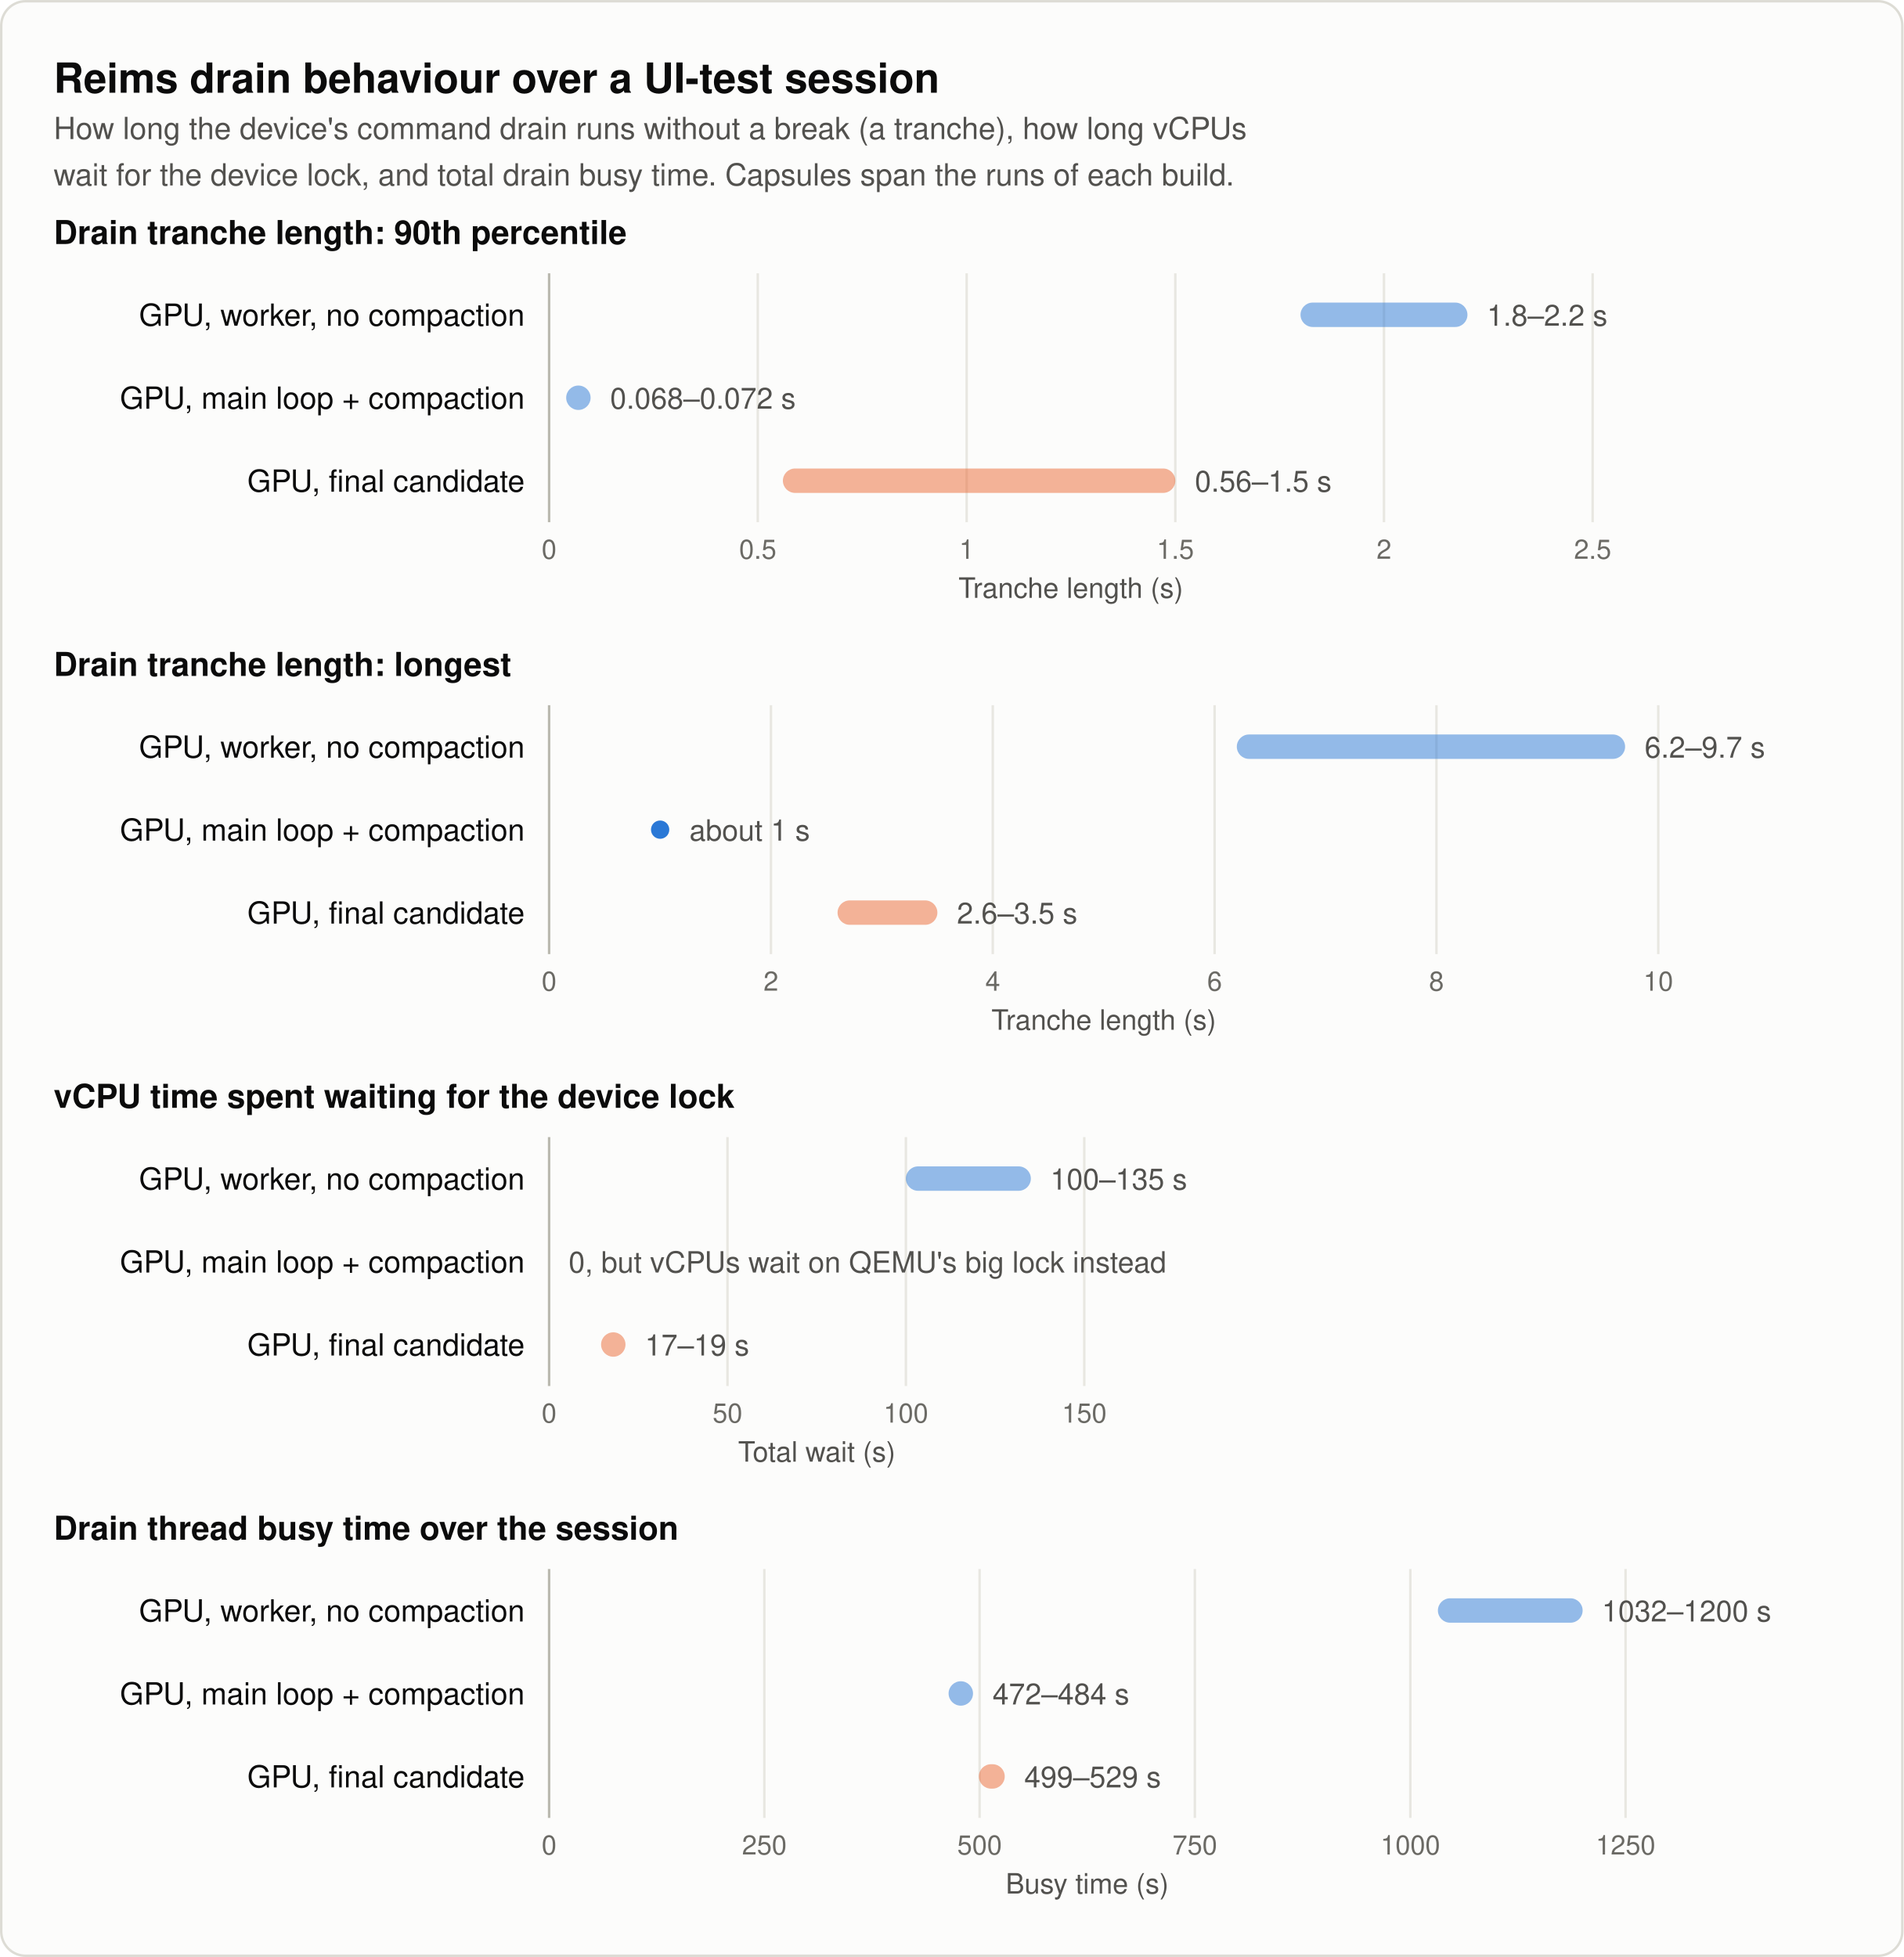
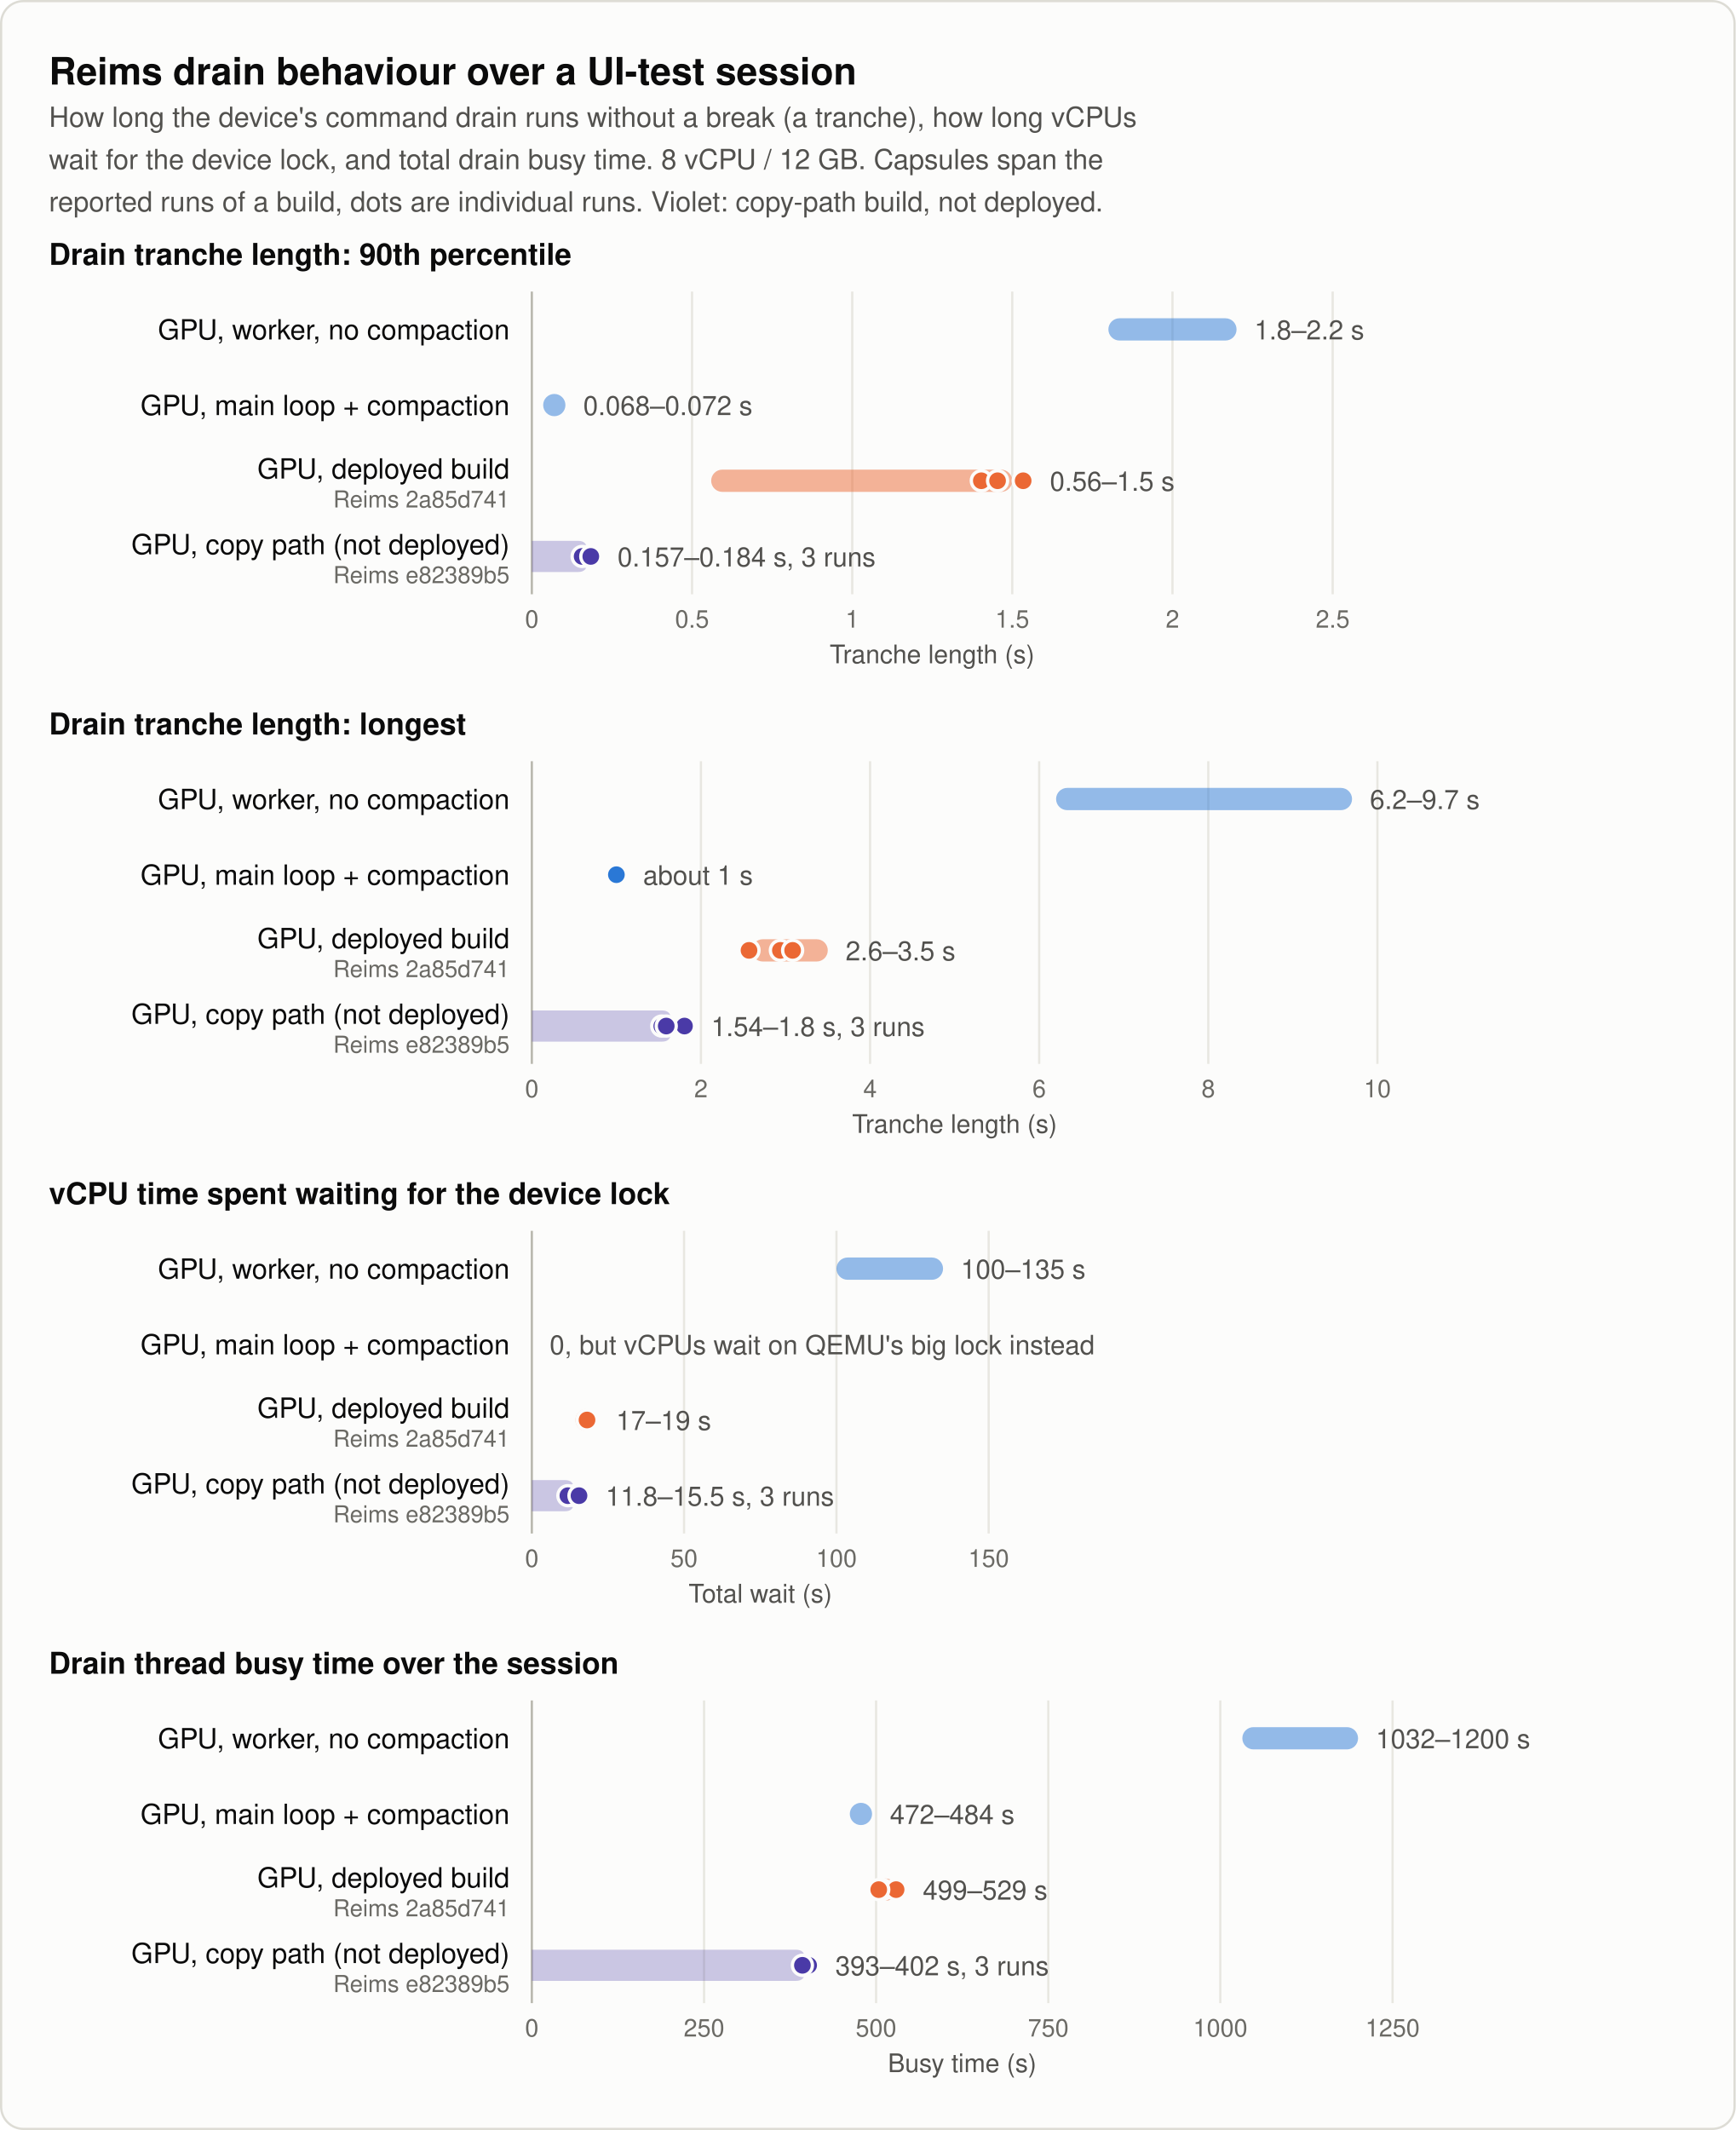
- <svg xmlns="http://www.w3.org/2000/svg" width="780" height="802" viewBox="0 0 780 802" role="img" font-family="system-ui, -apple-system, 'Segoe UI', Helvetica, Arial, sans-serif">
-   <rect x="0.5" y="0.5" width="779" height="801" rx="10" fill="#fcfcfb" stroke="#dddcd5" />
+ <svg xmlns="http://www.w3.org/2000/svg" width="780" height="957" viewBox="0 0 780 957" role="img" font-family="system-ui, -apple-system, 'Segoe UI', Helvetica, Arial, sans-serif">
+   <rect x="0.5" y="0.5" width="779" height="956" rx="10" fill="#fcfcfb" stroke="#dddcd5" />
  <text x="22.0" y="38.0" font-size="17" fill="#0b0b0b" text-anchor="start" font-weight="600">Reims drain behaviour over a UI-test session</text>
  <text x="22.0" y="57.0" font-size="12.5" fill="#52514e" text-anchor="start">How long the device's command drain runs without a break (a tranche), how long vCPUs</text>
-   <text x="22.0" y="76.0" font-size="12.5" fill="#52514e" text-anchor="start">wait for the device lock, and total drain busy time. Capsules span the runs of each build.</text>
-   <text x="22.0" y="100.0" font-size="13.5" fill="#0b0b0b" text-anchor="start" font-weight="600">Drain tranche length: 90th percentile</text>
-   <line x1="225.0" y1="112.0" x2="225.0" y2="214.0" stroke="#b9b8ae" stroke-width="1" />
-   <text x="225.0" y="229.0" font-size="11" fill="#6b6a65" text-anchor="middle">0</text>
-   <line x1="310.5" y1="112.0" x2="310.5" y2="214.0" stroke="#e8e7e1" stroke-width="1" />
-   <text x="310.5" y="229.0" font-size="11" fill="#6b6a65" text-anchor="middle">0.5</text>
-   <line x1="396.1" y1="112.0" x2="396.1" y2="214.0" stroke="#e8e7e1" stroke-width="1" />
-   <text x="396.1" y="229.0" font-size="11" fill="#6b6a65" text-anchor="middle">1</text>
-   <line x1="481.6" y1="112.0" x2="481.6" y2="214.0" stroke="#e8e7e1" stroke-width="1" />
-   <text x="481.6" y="229.0" font-size="11" fill="#6b6a65" text-anchor="middle">1.5</text>
-   <line x1="567.1" y1="112.0" x2="567.1" y2="214.0" stroke="#e8e7e1" stroke-width="1" />
-   <text x="567.1" y="229.0" font-size="11" fill="#6b6a65" text-anchor="middle">2</text>
-   <line x1="652.6" y1="112.0" x2="652.6" y2="214.0" stroke="#e8e7e1" stroke-width="1" />
-   <text x="652.6" y="229.0" font-size="11" fill="#6b6a65" text-anchor="middle">2.5</text>
-   <text x="215.0" y="133.5" font-size="12.5" fill="#0b0b0b" text-anchor="end">GPU, worker, no compaction</text>
-   <rect x="532.9" y="124.0" width="68.4" height="10.0" rx="5" fill="#2a78d6" fill-opacity="0.5" />
-   <text x="609.3" y="133.5" font-size="12" fill="#52514e" text-anchor="start">1.8–2.2 s</text>
-   <text x="215.0" y="167.5" font-size="12.5" fill="#0b0b0b" text-anchor="end">GPU, main loop + compaction</text>
-   <rect x="232.0" y="158.0" width="10.0" height="10.0" rx="5" fill="#2a78d6" fill-opacity="0.5" />
-   <text x="250.0" y="167.5" font-size="12" fill="#52514e" text-anchor="start">0.068–0.072 s</text>
-   <text x="215.0" y="201.5" font-size="12.5" fill="#0b0b0b" text-anchor="end">GPU, final candidate</text>
-   <rect x="320.8" y="192.0" width="160.8" height="10.0" rx="5" fill="#eb6834" fill-opacity="0.5" />
-   <text x="489.6" y="201.5" font-size="12" fill="#52514e" text-anchor="start">0.56–1.5 s</text>
-   <text x="438.8" y="245.0" font-size="11.5" fill="#52514e" text-anchor="middle">Tranche length (s)</text>
-   <text x="22.0" y="277.0" font-size="13.5" fill="#0b0b0b" text-anchor="start" font-weight="600">Drain tranche length: longest</text>
-   <line x1="225.0" y1="289.0" x2="225.0" y2="391.0" stroke="#b9b8ae" stroke-width="1" />
-   <text x="225.0" y="406.0" font-size="11" fill="#6b6a65" text-anchor="middle">0</text>
-   <line x1="315.9" y1="289.0" x2="315.9" y2="391.0" stroke="#e8e7e1" stroke-width="1" />
-   <text x="315.9" y="406.0" font-size="11" fill="#6b6a65" text-anchor="middle">2</text>
-   <line x1="406.8" y1="289.0" x2="406.8" y2="391.0" stroke="#e8e7e1" stroke-width="1" />
-   <text x="406.8" y="406.0" font-size="11" fill="#6b6a65" text-anchor="middle">4</text>
-   <line x1="497.7" y1="289.0" x2="497.7" y2="391.0" stroke="#e8e7e1" stroke-width="1" />
-   <text x="497.7" y="406.0" font-size="11" fill="#6b6a65" text-anchor="middle">6</text>
-   <line x1="588.6" y1="289.0" x2="588.6" y2="391.0" stroke="#e8e7e1" stroke-width="1" />
-   <text x="588.6" y="406.0" font-size="11" fill="#6b6a65" text-anchor="middle">8</text>
-   <line x1="679.5" y1="289.0" x2="679.5" y2="391.0" stroke="#e8e7e1" stroke-width="1" />
-   <text x="679.5" y="406.0" font-size="11" fill="#6b6a65" text-anchor="middle">10</text>
-   <text x="215.0" y="310.5" font-size="12.5" fill="#0b0b0b" text-anchor="end">GPU, worker, no compaction</text>
-   <rect x="506.8" y="301.0" width="159.1" height="10.0" rx="5" fill="#2a78d6" fill-opacity="0.5" />
-   <text x="673.9" y="310.5" font-size="12" fill="#52514e" text-anchor="start">6.2–9.7 s</text>
-   <text x="215.0" y="344.5" font-size="12.5" fill="#0b0b0b" text-anchor="end">GPU, main loop + compaction</text>
-   <circle cx="270.5" cy="340.0" r="4.5" fill="#2a78d6" stroke="#fcfcfb" stroke-width="1.5" />
-   <text x="282.5" y="344.5" font-size="12" fill="#52514e" text-anchor="start">about 1 s</text>
-   <text x="215.0" y="378.5" font-size="12.5" fill="#0b0b0b" text-anchor="end">GPU, final candidate</text>
-   <rect x="343.2" y="369.0" width="40.9" height="10.0" rx="5" fill="#eb6834" fill-opacity="0.5" />
-   <text x="392.1" y="378.5" font-size="12" fill="#52514e" text-anchor="start">2.6–3.5 s</text>
-   <text x="452.3" y="422.0" font-size="11.5" fill="#52514e" text-anchor="middle">Tranche length (s)</text>
-   <text x="22.0" y="454.0" font-size="13.5" fill="#0b0b0b" text-anchor="start" font-weight="600">vCPU time spent waiting for the device lock</text>
-   <line x1="225.0" y1="466.0" x2="225.0" y2="568.0" stroke="#b9b8ae" stroke-width="1" />
-   <text x="225.0" y="583.0" font-size="11" fill="#6b6a65" text-anchor="middle">0</text>
-   <line x1="298.1" y1="466.0" x2="298.1" y2="568.0" stroke="#e8e7e1" stroke-width="1" />
-   <text x="298.1" y="583.0" font-size="11" fill="#6b6a65" text-anchor="middle">50</text>
-   <line x1="371.2" y1="466.0" x2="371.2" y2="568.0" stroke="#e8e7e1" stroke-width="1" />
-   <text x="371.2" y="583.0" font-size="11" fill="#6b6a65" text-anchor="middle">100</text>
-   <line x1="444.3" y1="466.0" x2="444.3" y2="568.0" stroke="#e8e7e1" stroke-width="1" />
-   <text x="444.3" y="583.0" font-size="11" fill="#6b6a65" text-anchor="middle">150</text>
-   <text x="215.0" y="487.5" font-size="12.5" fill="#0b0b0b" text-anchor="end">GPU, worker, no compaction</text>
-   <rect x="371.2" y="478.0" width="51.2" height="10.0" rx="5" fill="#2a78d6" fill-opacity="0.5" />
-   <text x="430.4" y="487.5" font-size="12" fill="#52514e" text-anchor="start">100–135 s</text>
-   <text x="215.0" y="521.5" font-size="12.5" fill="#0b0b0b" text-anchor="end">GPU, main loop + compaction</text>
-   <text x="233.0" y="521.5" font-size="12" fill="#52514e" text-anchor="start">0, but vCPUs wait on QEMU's big lock instead</text>
-   <text x="215.0" y="555.5" font-size="12.5" fill="#0b0b0b" text-anchor="end">GPU, final candidate</text>
-   <rect x="246.3" y="546.0" width="10.0" height="10.0" rx="5" fill="#eb6834" fill-opacity="0.5" />
-   <text x="264.3" y="555.5" font-size="12" fill="#52514e" text-anchor="start">17–19 s</text>
-   <text x="334.7" y="599.0" font-size="11.5" fill="#52514e" text-anchor="middle">Total wait (s)</text>
-   <text x="22.0" y="631.0" font-size="13.5" fill="#0b0b0b" text-anchor="start" font-weight="600">Drain thread busy time over the session</text>
-   <line x1="225.0" y1="643.0" x2="225.0" y2="745.0" stroke="#b9b8ae" stroke-width="1" />
-   <text x="225.0" y="760.0" font-size="11" fill="#6b6a65" text-anchor="middle">0</text>
-   <line x1="313.2" y1="643.0" x2="313.2" y2="745.0" stroke="#e8e7e1" stroke-width="1" />
-   <text x="313.2" y="760.0" font-size="11" fill="#6b6a65" text-anchor="middle">250</text>
-   <line x1="401.4" y1="643.0" x2="401.4" y2="745.0" stroke="#e8e7e1" stroke-width="1" />
-   <text x="401.4" y="760.0" font-size="11" fill="#6b6a65" text-anchor="middle">500</text>
-   <line x1="489.6" y1="643.0" x2="489.6" y2="745.0" stroke="#e8e7e1" stroke-width="1" />
-   <text x="489.6" y="760.0" font-size="11" fill="#6b6a65" text-anchor="middle">750</text>
-   <line x1="577.9" y1="643.0" x2="577.9" y2="745.0" stroke="#e8e7e1" stroke-width="1" />
-   <text x="577.9" y="760.0" font-size="11" fill="#6b6a65" text-anchor="middle">1000</text>
-   <line x1="666.1" y1="643.0" x2="666.1" y2="745.0" stroke="#e8e7e1" stroke-width="1" />
-   <text x="666.1" y="760.0" font-size="11" fill="#6b6a65" text-anchor="middle">1250</text>
-   <text x="215.0" y="664.5" font-size="12.5" fill="#0b0b0b" text-anchor="end">GPU, worker, no compaction</text>
-   <rect x="589.2" y="655.0" width="59.3" height="10.0" rx="5" fill="#2a78d6" fill-opacity="0.5" />
-   <text x="656.4" y="664.5" font-size="12" fill="#52514e" text-anchor="start">1032–1200 s</text>
-   <text x="215.0" y="698.5" font-size="12.5" fill="#0b0b0b" text-anchor="end">GPU, main loop + compaction</text>
-   <rect x="388.7" y="689.0" width="10.0" height="10.0" rx="5" fill="#2a78d6" fill-opacity="0.5" />
-   <text x="406.7" y="698.5" font-size="12" fill="#52514e" text-anchor="start">472–484 s</text>
-   <text x="215.0" y="732.5" font-size="12.5" fill="#0b0b0b" text-anchor="end">GPU, final candidate</text>
-   <rect x="401.1" y="723.0" width="10.6" height="10.0" rx="5" fill="#eb6834" fill-opacity="0.5" />
-   <text x="419.7" y="732.5" font-size="12" fill="#52514e" text-anchor="start">499–529 s</text>
-   <text x="445.5" y="776.0" font-size="11.5" fill="#52514e" text-anchor="middle">Busy time (s)</text>
+   <text x="22.0" y="76.0" font-size="12.5" fill="#52514e" text-anchor="start">wait for the device lock, and total drain busy time. 8 vCPU / 12 GB. Capsules span the</text>
+   <text x="22.0" y="95.0" font-size="12.5" fill="#52514e" text-anchor="start">reported runs of a build, dots are individual runs. Violet: copy-path build, not deployed.</text>
+   <text x="22.0" y="119.0" font-size="13.5" fill="#0b0b0b" text-anchor="start" font-weight="600">Drain tranche length: 90th percentile</text>
+   <line x1="239.0" y1="131.0" x2="239.0" y2="267.0" stroke="#b9b8ae" stroke-width="1" />
+   <text x="239.0" y="282.0" font-size="11" fill="#6b6a65" text-anchor="middle">0</text>
+   <line x1="311.0" y1="131.0" x2="311.0" y2="267.0" stroke="#e8e7e1" stroke-width="1" />
+   <text x="311.0" y="282.0" font-size="11" fill="#6b6a65" text-anchor="middle">0.5</text>
+   <line x1="383.0" y1="131.0" x2="383.0" y2="267.0" stroke="#e8e7e1" stroke-width="1" />
+   <text x="383.0" y="282.0" font-size="11" fill="#6b6a65" text-anchor="middle">1</text>
+   <line x1="454.9" y1="131.0" x2="454.9" y2="267.0" stroke="#e8e7e1" stroke-width="1" />
+   <text x="454.9" y="282.0" font-size="11" fill="#6b6a65" text-anchor="middle">1.5</text>
+   <line x1="526.9" y1="131.0" x2="526.9" y2="267.0" stroke="#e8e7e1" stroke-width="1" />
+   <text x="526.9" y="282.0" font-size="11" fill="#6b6a65" text-anchor="middle">2</text>
+   <line x1="598.9" y1="131.0" x2="598.9" y2="267.0" stroke="#e8e7e1" stroke-width="1" />
+   <text x="598.9" y="282.0" font-size="11" fill="#6b6a65" text-anchor="middle">2.5</text>
+   <text x="229.0" y="152.5" font-size="12.5" fill="#0b0b0b" text-anchor="end">GPU, worker, no compaction</text>
+   <rect x="498.1" y="143.0" width="57.6" height="10.0" rx="5" fill="#2a78d6" fill-opacity="0.5" />
+   <text x="563.7" y="152.5" font-size="12" fill="#52514e" text-anchor="start">1.8–2.2 s</text>
+   <text x="229.0" y="186.5" font-size="12.5" fill="#0b0b0b" text-anchor="end">GPU, main loop + compaction</text>
+   <rect x="244.1" y="177.0" width="10.0" height="10.0" rx="5" fill="#2a78d6" fill-opacity="0.5" />
+   <text x="262.1" y="186.5" font-size="12" fill="#52514e" text-anchor="start">0.068–0.072 s</text>
+   <text x="229.0" y="215.0" font-size="12.5" fill="#0b0b0b" text-anchor="end">GPU, deployed build</text>
+   <text x="229.0" y="228.0" font-size="10.5" fill="#6b6a65" text-anchor="end">Reims 2a85d741</text>
+   <rect x="319.6" y="211.0" width="135.3" height="10.0" rx="5" fill="#eb6834" fill-opacity="0.5" />
+   <circle cx="441.0" cy="216.0" r="4.5" fill="#eb6834" stroke="#fcfcfb" stroke-width="1.5" />
+   <circle cx="448.3" cy="216.0" r="4.5" fill="#eb6834" stroke="#fcfcfb" stroke-width="1.5" />
+   <circle cx="459.8" cy="216.0" r="4.5" fill="#eb6834" stroke="#fcfcfb" stroke-width="1.5" />
+   <text x="471.8" y="220.5" font-size="12" fill="#52514e" text-anchor="start">0.56–1.5 s</text>
+   <text x="229.0" y="249.0" font-size="12.5" fill="#0b0b0b" text-anchor="end">GPU, copy path (not deployed)</text>
+   <text x="229.0" y="262.0" font-size="10.5" fill="#6b6a65" text-anchor="end">Reims e82389b5</text>
+   <path d="M239.0,243.0 H259.8 Q263.8,243.0 263.8,247.0 V253.0 Q263.8,257.0 259.8,257.0 H239.0 Z" fill="#4a3aa7" fill-opacity="0.28" />
+   <circle cx="264.3" cy="250.0" r="4.5" fill="#4a3aa7" stroke="#fcfcfb" stroke-width="1.5" />
+   <circle cx="261.6" cy="250.0" r="4.5" fill="#4a3aa7" stroke="#fcfcfb" stroke-width="1.5" />
+   <circle cx="265.5" cy="250.0" r="4.5" fill="#4a3aa7" stroke="#fcfcfb" stroke-width="1.5" />
+   <text x="277.5" y="254.5" font-size="12" fill="#52514e" text-anchor="start">0.157–0.184 s, 3 runs</text>
+   <text x="418.9" y="298.0" font-size="11.5" fill="#52514e" text-anchor="middle">Tranche length (s)</text>
+   <text x="22.0" y="330.0" font-size="13.5" fill="#0b0b0b" text-anchor="start" font-weight="600">Drain tranche length: longest</text>
+   <line x1="239.0" y1="342.0" x2="239.0" y2="478.0" stroke="#b9b8ae" stroke-width="1" />
+   <text x="239.0" y="493.0" font-size="11" fill="#6b6a65" text-anchor="middle">0</text>
+   <line x1="315.0" y1="342.0" x2="315.0" y2="478.0" stroke="#e8e7e1" stroke-width="1" />
+   <text x="315.0" y="493.0" font-size="11" fill="#6b6a65" text-anchor="middle">2</text>
+   <line x1="391.0" y1="342.0" x2="391.0" y2="478.0" stroke="#e8e7e1" stroke-width="1" />
+   <text x="391.0" y="493.0" font-size="11" fill="#6b6a65" text-anchor="middle">4</text>
+   <line x1="467.0" y1="342.0" x2="467.0" y2="478.0" stroke="#e8e7e1" stroke-width="1" />
+   <text x="467.0" y="493.0" font-size="11" fill="#6b6a65" text-anchor="middle">6</text>
+   <line x1="543.0" y1="342.0" x2="543.0" y2="478.0" stroke="#e8e7e1" stroke-width="1" />
+   <text x="543.0" y="493.0" font-size="11" fill="#6b6a65" text-anchor="middle">8</text>
+   <line x1="619.0" y1="342.0" x2="619.0" y2="478.0" stroke="#e8e7e1" stroke-width="1" />
+   <text x="619.0" y="493.0" font-size="11" fill="#6b6a65" text-anchor="middle">10</text>
+   <text x="229.0" y="363.5" font-size="12.5" fill="#0b0b0b" text-anchor="end">GPU, worker, no compaction</text>
+   <rect x="474.6" y="354.0" width="133.0" height="10.0" rx="5" fill="#2a78d6" fill-opacity="0.5" />
+   <text x="615.6" y="363.5" font-size="12" fill="#52514e" text-anchor="start">6.2–9.7 s</text>
+   <text x="229.0" y="397.5" font-size="12.5" fill="#0b0b0b" text-anchor="end">GPU, main loop + compaction</text>
+   <circle cx="277.0" cy="393.0" r="4.5" fill="#2a78d6" stroke="#fcfcfb" stroke-width="1.5" />
+   <text x="289.0" y="397.5" font-size="12" fill="#52514e" text-anchor="start">about 1 s</text>
+   <text x="229.0" y="426.0" font-size="12.5" fill="#0b0b0b" text-anchor="end">GPU, deployed build</text>
+   <text x="229.0" y="439.0" font-size="10.5" fill="#6b6a65" text-anchor="end">Reims 2a85d741</text>
+   <rect x="337.8" y="422.0" width="34.2" height="10.0" rx="5" fill="#eb6834" fill-opacity="0.5" />
+   <circle cx="350.7" cy="427.0" r="4.5" fill="#eb6834" stroke="#fcfcfb" stroke-width="1.5" />
+   <circle cx="356.2" cy="427.0" r="4.5" fill="#eb6834" stroke="#fcfcfb" stroke-width="1.5" />
+   <circle cx="336.6" cy="427.0" r="4.5" fill="#eb6834" stroke="#fcfcfb" stroke-width="1.5" />
+   <text x="380.0" y="431.5" font-size="12" fill="#52514e" text-anchor="start">2.6–3.5 s</text>
+   <text x="229.0" y="460.0" font-size="12.5" fill="#0b0b0b" text-anchor="end">GPU, copy path (not deployed)</text>
+   <text x="229.0" y="473.0" font-size="10.5" fill="#6b6a65" text-anchor="end">Reims e82389b5</text>
+   <path d="M239.0,454.0 H297.5 Q301.5,454.0 301.5,458.0 V464.0 Q301.5,468.0 297.5,468.0 H239.0 Z" fill="#4a3aa7" fill-opacity="0.28" />
+   <circle cx="307.6" cy="461.0" r="4.5" fill="#4a3aa7" stroke="#fcfcfb" stroke-width="1.5" />
+   <circle cx="297.4" cy="461.0" r="4.5" fill="#4a3aa7" stroke="#fcfcfb" stroke-width="1.5" />
+   <circle cx="299.4" cy="461.0" r="4.5" fill="#4a3aa7" stroke="#fcfcfb" stroke-width="1.5" />
+   <text x="319.6" y="465.5" font-size="12" fill="#52514e" text-anchor="start">1.54–1.8 s, 3 runs</text>
+   <text x="429.0" y="509.0" font-size="11.5" fill="#52514e" text-anchor="middle">Tranche length (s)</text>
+   <text x="22.0" y="541.0" font-size="13.5" fill="#0b0b0b" text-anchor="start" font-weight="600">vCPU time spent waiting for the device lock</text>
+   <line x1="239.0" y1="553.0" x2="239.0" y2="689.0" stroke="#b9b8ae" stroke-width="1" />
+   <text x="239.0" y="704.0" font-size="11" fill="#6b6a65" text-anchor="middle">0</text>
+   <line x1="307.4" y1="553.0" x2="307.4" y2="689.0" stroke="#e8e7e1" stroke-width="1" />
+   <text x="307.4" y="704.0" font-size="11" fill="#6b6a65" text-anchor="middle">50</text>
+   <line x1="375.9" y1="553.0" x2="375.9" y2="689.0" stroke="#e8e7e1" stroke-width="1" />
+   <text x="375.9" y="704.0" font-size="11" fill="#6b6a65" text-anchor="middle">100</text>
+   <line x1="444.3" y1="553.0" x2="444.3" y2="689.0" stroke="#e8e7e1" stroke-width="1" />
+   <text x="444.3" y="704.0" font-size="11" fill="#6b6a65" text-anchor="middle">150</text>
+   <text x="229.0" y="574.5" font-size="12.5" fill="#0b0b0b" text-anchor="end">GPU, worker, no compaction</text>
+   <rect x="375.9" y="565.0" width="47.9" height="10.0" rx="5" fill="#2a78d6" fill-opacity="0.5" />
+   <text x="431.8" y="574.5" font-size="12" fill="#52514e" text-anchor="start">100–135 s</text>
+   <text x="229.0" y="608.5" font-size="12.5" fill="#0b0b0b" text-anchor="end">GPU, main loop + compaction</text>
+   <text x="247.0" y="608.5" font-size="12" fill="#52514e" text-anchor="start">0, but vCPUs wait on QEMU's big lock instead</text>
+   <text x="229.0" y="637.0" font-size="12.5" fill="#0b0b0b" text-anchor="end">GPU, deployed build</text>
+   <text x="229.0" y="650.0" font-size="10.5" fill="#6b6a65" text-anchor="end">Reims 2a85d741</text>
+   <rect x="258.6" y="633.0" width="10.0" height="10.0" rx="5" fill="#eb6834" fill-opacity="0.5" />
+   <circle cx="264.9" cy="638.0" r="4.5" fill="#eb6834" stroke="#fcfcfb" stroke-width="1.5" />
+   <circle cx="264.5" cy="638.0" r="4.5" fill="#eb6834" stroke="#fcfcfb" stroke-width="1.5" />
+   <circle cx="263.8" cy="638.0" r="4.5" fill="#eb6834" stroke="#fcfcfb" stroke-width="1.5" />
+   <text x="276.9" y="642.5" font-size="12" fill="#52514e" text-anchor="start">17–19 s</text>
+   <text x="229.0" y="671.0" font-size="12.5" fill="#0b0b0b" text-anchor="end">GPU, copy path (not deployed)</text>
+   <text x="229.0" y="684.0" font-size="10.5" fill="#6b6a65" text-anchor="end">Reims e82389b5</text>
+   <path d="M239.0,665.0 H253.9 Q257.9,665.0 257.9,669.0 V675.0 Q257.9,679.0 253.9,679.0 H239.0 Z" fill="#4a3aa7" fill-opacity="0.28" />
+   <circle cx="258.3" cy="672.0" r="4.5" fill="#4a3aa7" stroke="#fcfcfb" stroke-width="1.5" />
+   <circle cx="255.2" cy="672.0" r="4.5" fill="#4a3aa7" stroke="#fcfcfb" stroke-width="1.5" />
+   <circle cx="260.2" cy="672.0" r="4.5" fill="#4a3aa7" stroke="#fcfcfb" stroke-width="1.5" />
+   <text x="272.2" y="676.5" font-size="12" fill="#52514e" text-anchor="start">11.8–15.5 s, 3 runs</text>
+   <text x="341.7" y="720.0" font-size="11.5" fill="#52514e" text-anchor="middle">Total wait (s)</text>
+   <text x="22.0" y="752.0" font-size="13.5" fill="#0b0b0b" text-anchor="start" font-weight="600">Drain thread busy time over the session</text>
+   <line x1="239.0" y1="764.0" x2="239.0" y2="900.0" stroke="#b9b8ae" stroke-width="1" />
+   <text x="239.0" y="915.0" font-size="11" fill="#6b6a65" text-anchor="middle">0</text>
+   <line x1="316.4" y1="764.0" x2="316.4" y2="900.0" stroke="#e8e7e1" stroke-width="1" />
+   <text x="316.4" y="915.0" font-size="11" fill="#6b6a65" text-anchor="middle">250</text>
+   <line x1="393.7" y1="764.0" x2="393.7" y2="900.0" stroke="#e8e7e1" stroke-width="1" />
+   <text x="393.7" y="915.0" font-size="11" fill="#6b6a65" text-anchor="middle">500</text>
+   <line x1="471.1" y1="764.0" x2="471.1" y2="900.0" stroke="#e8e7e1" stroke-width="1" />
+   <text x="471.1" y="915.0" font-size="11" fill="#6b6a65" text-anchor="middle">750</text>
+   <line x1="548.4" y1="764.0" x2="548.4" y2="900.0" stroke="#e8e7e1" stroke-width="1" />
+   <text x="548.4" y="915.0" font-size="11" fill="#6b6a65" text-anchor="middle">1000</text>
+   <line x1="625.8" y1="764.0" x2="625.8" y2="900.0" stroke="#e8e7e1" stroke-width="1" />
+   <text x="625.8" y="915.0" font-size="11" fill="#6b6a65" text-anchor="middle">1250</text>
+   <text x="229.0" y="785.5" font-size="12.5" fill="#0b0b0b" text-anchor="end">GPU, worker, no compaction</text>
+   <rect x="558.3" y="776.0" width="52.0" height="10.0" rx="5" fill="#2a78d6" fill-opacity="0.5" />
+   <text x="618.3" y="785.5" font-size="12" fill="#52514e" text-anchor="start">1032–1200 s</text>
+   <text x="229.0" y="819.5" font-size="12.5" fill="#0b0b0b" text-anchor="end">GPU, main loop + compaction</text>
+   <rect x="381.9" y="810.0" width="10.0" height="10.0" rx="5" fill="#2a78d6" fill-opacity="0.5" />
+   <text x="399.9" y="819.5" font-size="12" fill="#52514e" text-anchor="start">472–484 s</text>
+   <text x="229.0" y="848.0" font-size="12.5" fill="#0b0b0b" text-anchor="end">GPU, deployed build</text>
+   <text x="229.0" y="861.0" font-size="10.5" fill="#6b6a65" text-anchor="end">Reims 2a85d741</text>
+   <rect x="393.0" y="844.0" width="10.0" height="10.0" rx="5" fill="#eb6834" fill-opacity="0.5" />
+   <circle cx="396.5" cy="849.0" r="4.5" fill="#eb6834" stroke="#fcfcfb" stroke-width="1.5" />
+   <circle cx="402.7" cy="849.0" r="4.5" fill="#eb6834" stroke="#fcfcfb" stroke-width="1.5" />
+   <circle cx="394.9" cy="849.0" r="4.5" fill="#eb6834" stroke="#fcfcfb" stroke-width="1.5" />
+   <text x="414.7" y="853.5" font-size="12" fill="#52514e" text-anchor="start">499–529 s</text>
+   <text x="229.0" y="882.0" font-size="12.5" fill="#0b0b0b" text-anchor="end">GPU, copy path (not deployed)</text>
+   <text x="229.0" y="895.0" font-size="10.5" fill="#6b6a65" text-anchor="end">Reims e82389b5</text>
+   <path d="M239.0,876.0 H357.7 Q361.7,876.0 361.7,880.0 V886.0 Q361.7,890.0 357.7,890.0 H239.0 Z" fill="#4a3aa7" fill-opacity="0.28" />
+   <circle cx="361.2" cy="883.0" r="4.5" fill="#4a3aa7" stroke="#fcfcfb" stroke-width="1.5" />
+   <circle cx="363.4" cy="883.0" r="4.5" fill="#4a3aa7" stroke="#fcfcfb" stroke-width="1.5" />
+   <circle cx="360.6" cy="883.0" r="4.5" fill="#4a3aa7" stroke="#fcfcfb" stroke-width="1.5" />
+   <text x="375.4" y="887.5" font-size="12" fill="#52514e" text-anchor="start">393–402 s, 3 runs</text>
+   <text x="432.4" y="931.0" font-size="11.5" fill="#52514e" text-anchor="middle">Busy time (s)</text>
</svg>
